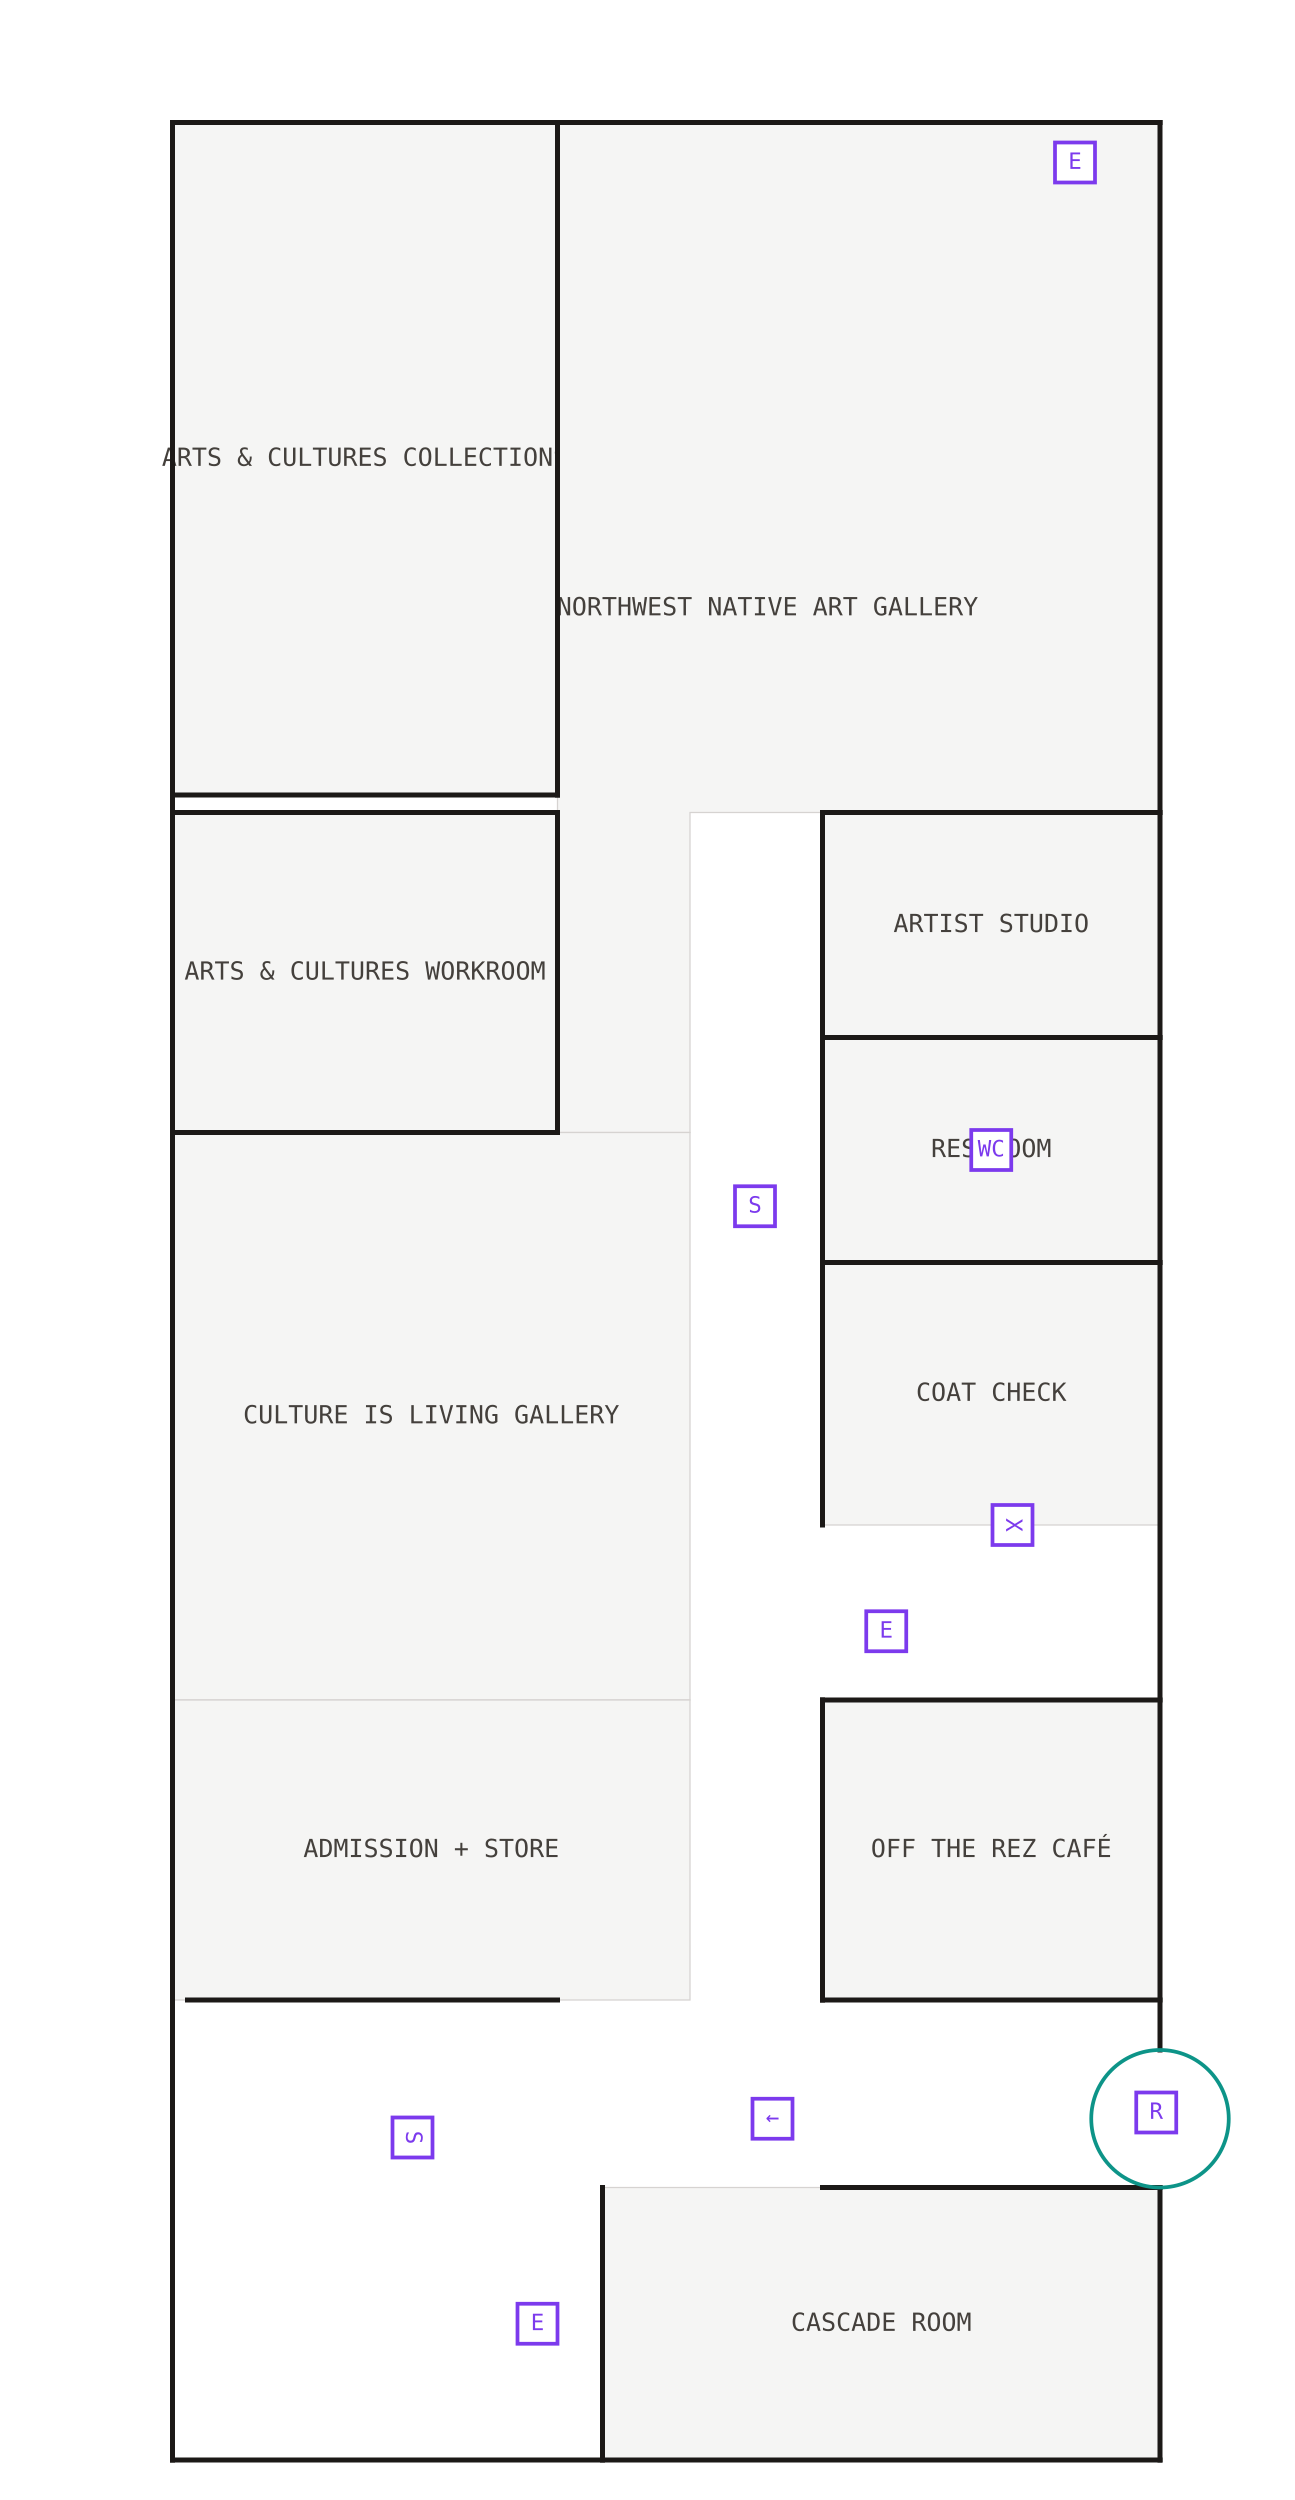
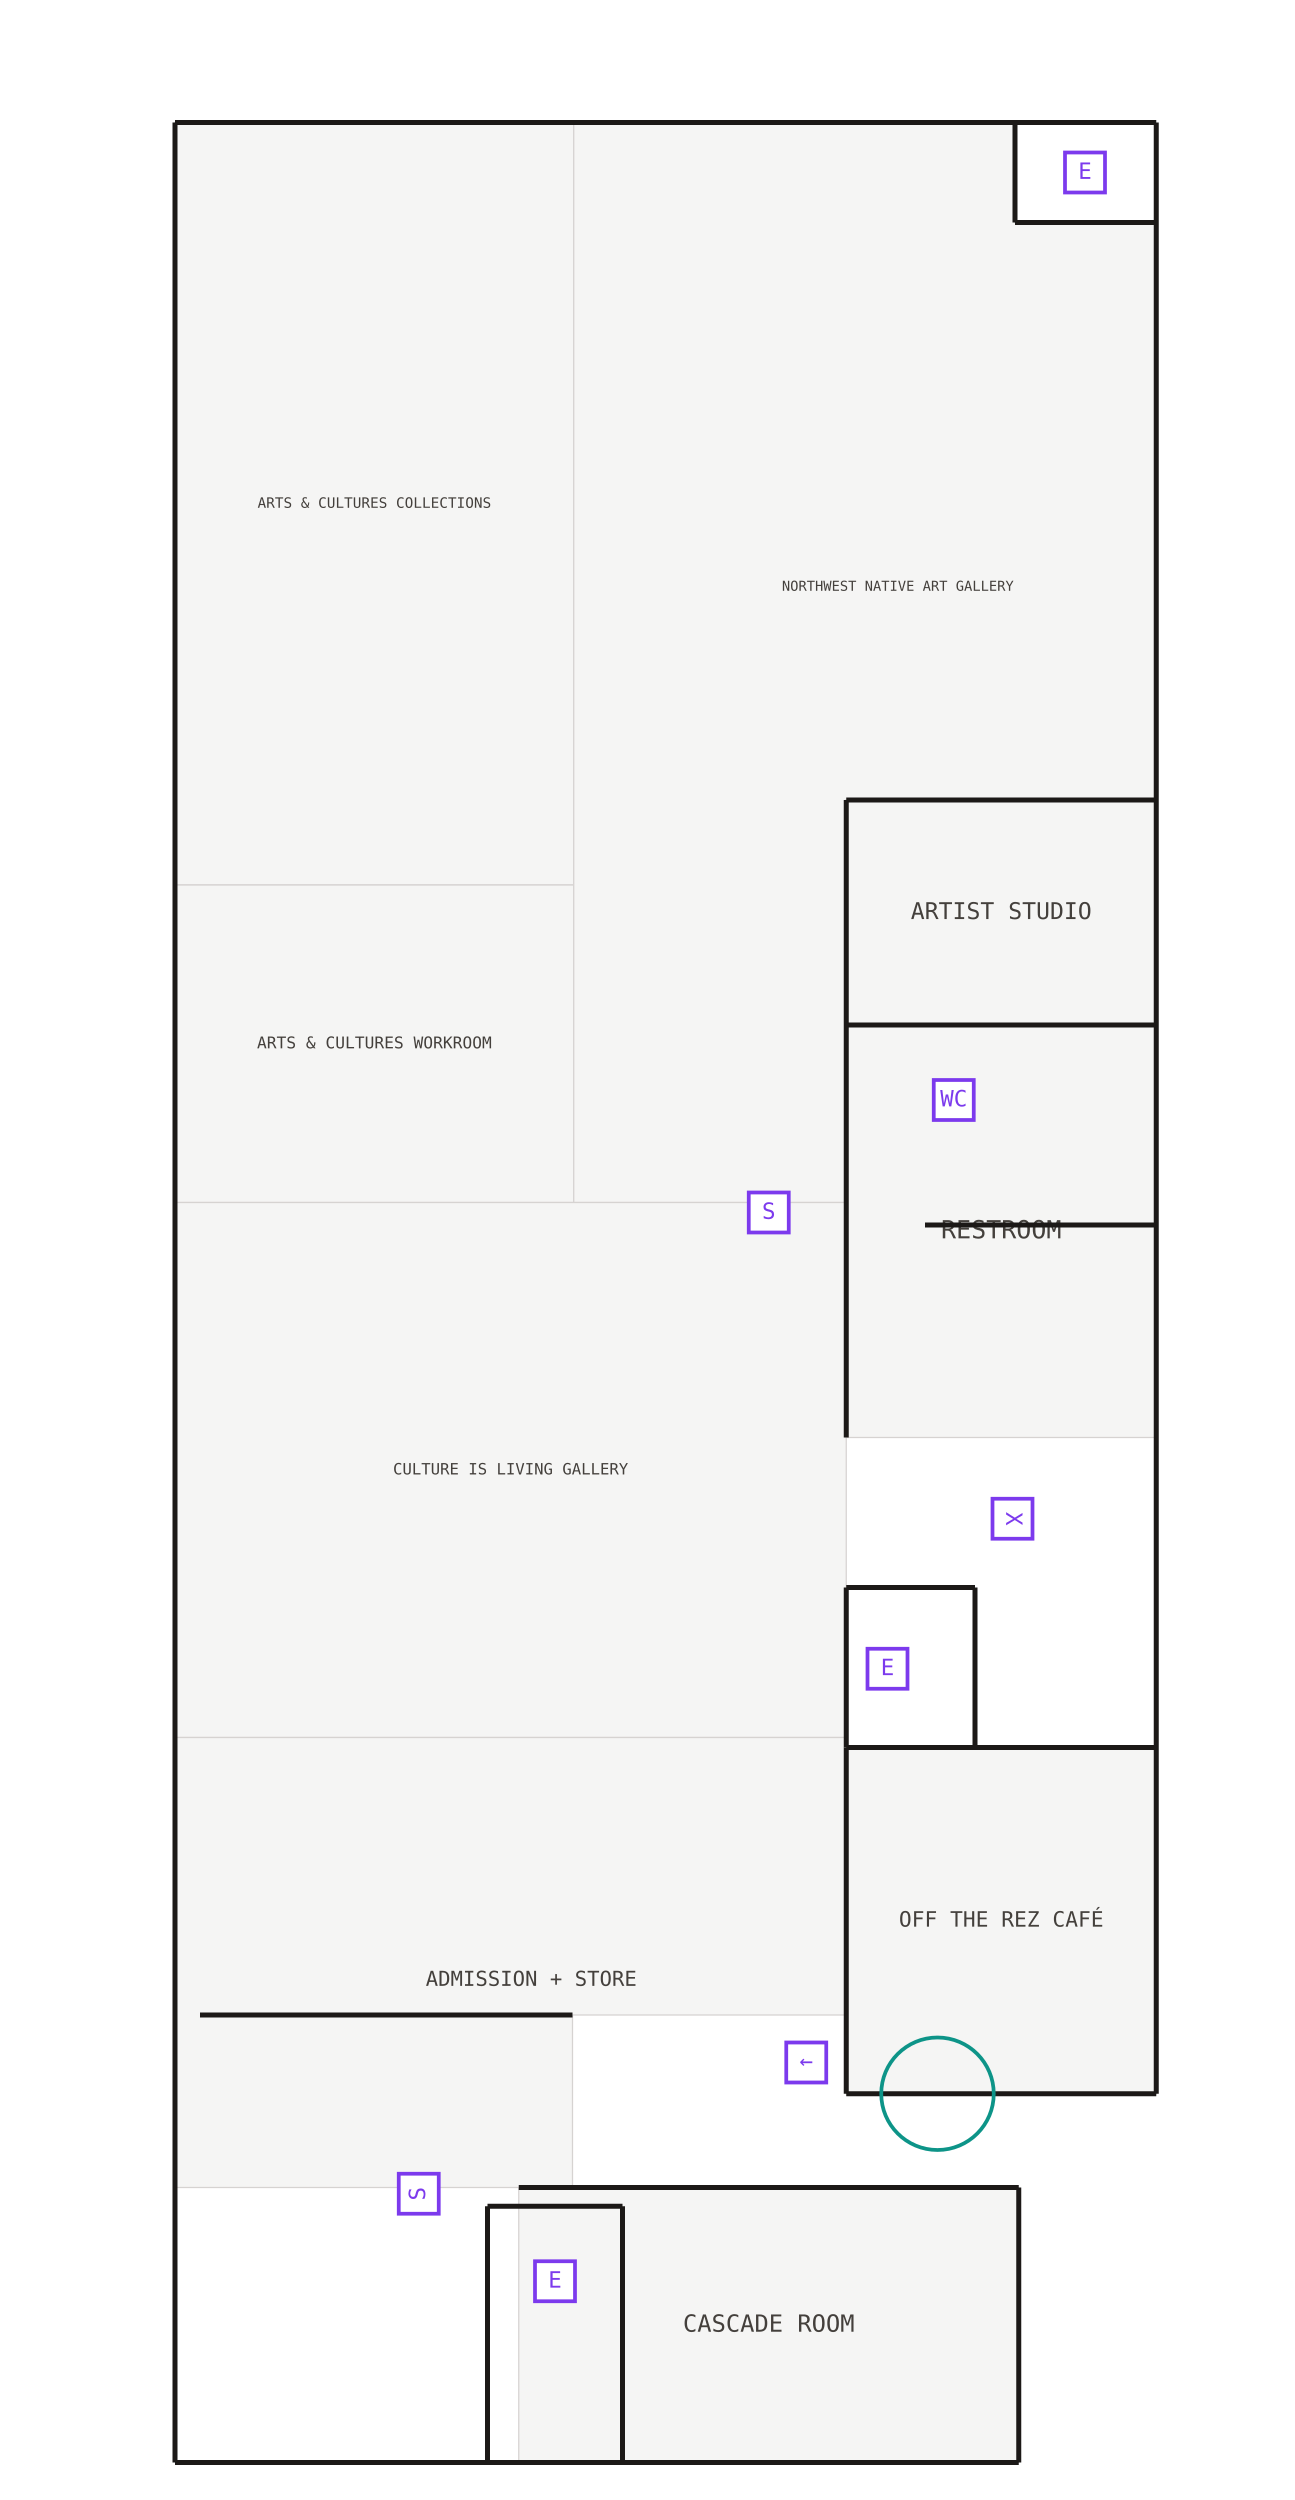
<svg xmlns="http://www.w3.org/2000/svg" viewBox="0 0 1036 2000" width="1036" height="2000">
  <rect width="1036" height="2000" fill="white" />
-   <polygon data-id="r-1" points="138,98 446,98 446,636 138,636" fill="#f5f5f4" stroke="#d6d3d1" stroke-width="1" />
-   <text x="292" y="367" font-family="monospace" font-size="20" fill="#44403c" text-anchor="middle" dominant-baseline="middle">ARTS &amp; CULTURES COLLECTIONS</text>
-   <polygon data-id="r-2" points="138,650 446,650 446,906 138,906" fill="#f5f5f4" stroke="#d6d3d1" stroke-width="1" />
-   <text x="292" y="778" font-family="monospace" font-size="20" fill="#44403c" text-anchor="middle" dominant-baseline="middle">ARTS &amp; CULTURES WORKROOM</text>
-   <polygon data-id="r-3" points="446,98 928,98 928,650 552,650 552,906 446,906 446,98" fill="#f5f5f4" stroke="#d6d3d1" stroke-width="1" />
-   <text x="614" y="486.571" font-family="monospace" font-size="20" fill="#44403c" text-anchor="middle" dominant-baseline="middle">NORTHWEST NATIVE ART GALLERY</text>
-   <polygon data-id="r-4" points="138,906 552,906 552,1360 138,1360" fill="#f5f5f4" stroke="#d6d3d1" stroke-width="1" />
-   <text x="345" y="1133" font-family="monospace" font-size="20" fill="#44403c" text-anchor="middle" dominant-baseline="middle">CULTURE IS LIVING GALLERY</text>
-   <polygon data-id="r-5" points="658,650 928,650 928,830 658,830" fill="#f5f5f4" stroke="#d6d3d1" stroke-width="1" />
-   <text x="793" y="740" font-family="monospace" font-size="20" fill="#44403c" text-anchor="middle" dominant-baseline="middle">ARTIST STUDIO</text>
-   <polygon data-id="r-6" points="658,830 928,830 928,1010 658,1010" fill="#f5f5f4" stroke="#d6d3d1" stroke-width="1" />
-   <text x="793" y="920" font-family="monospace" font-size="20" fill="#44403c" text-anchor="middle" dominant-baseline="middle">RESTROOM</text>
-   <polygon data-id="r-7" points="658,1010 928,1010 928,1220 658,1220" fill="#f5f5f4" stroke="#d6d3d1" stroke-width="1" />
-   <text x="793" y="1115" font-family="monospace" font-size="20" fill="#44403c" text-anchor="middle" dominant-baseline="middle">COAT CHECK</text>
-   <polygon data-id="r-8" points="658,1360 928,1360 928,1600 658,1600" fill="#f5f5f4" stroke="#d6d3d1" stroke-width="1" />
-   <text x="793" y="1480" font-family="monospace" font-size="20" fill="#44403c" text-anchor="middle" dominant-baseline="middle">OFF THE REZ CAFÉ</text>
-   <polygon data-id="r-9" points="138,1360 552,1360 552,1600 138,1600" fill="#f5f5f4" stroke="#d6d3d1" stroke-width="1" />
-   <text x="345" y="1480" font-family="monospace" font-size="20" fill="#44403c" text-anchor="middle" dominant-baseline="middle">ADMISSION + STORE</text>
-   <polygon data-id="r-10" points="482,1750 928,1750 928,1968 482,1968" fill="#f5f5f4" stroke="#d6d3d1" stroke-width="1" />
-   <text x="705" y="1859" font-family="monospace" font-size="20" fill="#44403c" text-anchor="middle" dominant-baseline="middle">CASCADE ROOM</text>
-   <line data-id="w-1" x1="138" y1="98" x2="928" y2="98" stroke="#1c1917" stroke-width="4" stroke-linecap="square" />
-   <line data-id="w-2" x1="928" y1="98" x2="928" y2="1640" stroke="#1c1917" stroke-width="4" stroke-linecap="square" />
-   <line data-id="w-3" x1="928" y1="1750" x2="928" y2="1968" stroke="#1c1917" stroke-width="4" stroke-linecap="square" />
-   <line data-id="w-4" x1="928" y1="1968" x2="138" y2="1968" stroke="#1c1917" stroke-width="4" stroke-linecap="square" />
-   <line data-id="w-5" x1="138" y1="1968" x2="138" y2="98" stroke="#1c1917" stroke-width="4" stroke-linecap="square" />
-   <line data-id="w-6" x1="446" y1="98" x2="446" y2="636" stroke="#1c1917" stroke-width="4" stroke-linecap="square" />
-   <line data-id="w-7" x1="138" y1="636" x2="446" y2="636" stroke="#1c1917" stroke-width="4" stroke-linecap="square" />
-   <line data-id="w-8" x1="138" y1="650" x2="446" y2="650" stroke="#1c1917" stroke-width="4" stroke-linecap="square" />
-   <line data-id="w-9" x1="446" y1="650" x2="446" y2="906" stroke="#1c1917" stroke-width="4" stroke-linecap="square" />
-   <line data-id="w-10" x1="138" y1="906" x2="446" y2="906" stroke="#1c1917" stroke-width="4" stroke-linecap="square" />
-   <line data-id="w-11" x1="658" y1="650" x2="928" y2="650" stroke="#1c1917" stroke-width="4" stroke-linecap="square" />
-   <line data-id="w-12" x1="658" y1="650" x2="658" y2="1220" stroke="#1c1917" stroke-width="4" stroke-linecap="square" />
-   <line data-id="w-13" x1="658" y1="830" x2="928" y2="830" stroke="#1c1917" stroke-width="4" stroke-linecap="square" />
-   <line data-id="w-14" x1="658" y1="1010" x2="928" y2="1010" stroke="#1c1917" stroke-width="4" stroke-linecap="square" />
-   <line data-id="w-15" x1="658" y1="1360" x2="928" y2="1360" stroke="#1c1917" stroke-width="4" stroke-linecap="square" />
-   <line data-id="w-16" x1="658" y1="1360" x2="658" y2="1600" stroke="#1c1917" stroke-width="4" stroke-linecap="square" />
-   <line data-id="w-17" x1="658" y1="1600" x2="928" y2="1600" stroke="#1c1917" stroke-width="4" stroke-linecap="square" />
-   <line data-id="w-18" x1="150" y1="1600" x2="446" y2="1600" stroke="#1c1917" stroke-width="4" stroke-linecap="square" />
-   <line data-id="w-19" x1="658" y1="1750" x2="928" y2="1750" stroke="#1c1917" stroke-width="4" stroke-linecap="square" />
-   <line data-id="w-20" x1="482" y1="1750" x2="482" y2="1968" stroke="#1c1917" stroke-width="4" stroke-linecap="square" />
-   <circle data-id="d-1" cx="928" cy="1695" r="55" fill="none" stroke="#0d9488" stroke-width="3" />
-   <g data-id="f-1" transform="translate(860 130) rotate(0)">
+   <polygon data-id="r-collections" points="140,98 459,98 459,708 140,708" fill="#f5f5f4" stroke="#d6d3d1" stroke-width="1" />
+   <text x="299.5" y="403" font-family="monospace" font-size="11.5" fill="#44403c" text-anchor="middle" dominant-baseline="middle">ARTS &amp; CULTURES COLLECTIONS</text>
+   <polygon data-id="r-workroom" points="140,708 459,708 459,962 140,962" fill="#f5f5f4" stroke="#d6d3d1" stroke-width="1" />
+   <text x="299.5" y="835" font-family="monospace" font-size="13" fill="#44403c" text-anchor="middle" dominant-baseline="middle">ARTS &amp; CULTURES WORKROOM</text>
+   <polygon data-id="r-nw-native-art" points="459,98 812,98 812,178 925,178 925,640 677,640 677,962 459,962" fill="#f5f5f4" stroke="#d6d3d1" stroke-width="1" />
+   <text x="718.25" y="469.5" font-family="monospace" font-size="11" fill="#44403c" text-anchor="middle" dominant-baseline="middle">NORTHWEST NATIVE ART GALLERY</text>
+   <polygon data-id="r-culture-living" points="140,962 677,962 677,1390 140,1390" fill="#f5f5f4" stroke="#d6d3d1" stroke-width="1" />
+   <text x="408.5" y="1176" font-family="monospace" font-size="12.5" fill="#44403c" text-anchor="middle" dominant-baseline="middle">CULTURE IS LIVING GALLERY</text>
+   <polygon data-id="r-artist-studio" points="677,640 925,640 925,820 677,820" fill="#f5f5f4" stroke="#d6d3d1" stroke-width="1" />
+   <text x="801" y="730" font-family="monospace" font-size="18.5" fill="#44403c" text-anchor="middle" dominant-baseline="middle">ARTIST STUDIO</text>
+   <polygon data-id="r-restroom" points="677,820 925,820 925,1150 677,1150" fill="#f5f5f4" stroke="#d6d3d1" stroke-width="1" />
+   <text x="801" y="985" font-family="monospace" font-size="20" fill="#44403c" text-anchor="middle" dominant-baseline="middle">RESTROOM</text>
+   <polygon data-id="r-cafe" points="677,1398 925,1398 925,1675 677,1675" fill="#f5f5f4" stroke="#d6d3d1" stroke-width="1" />
+   <text x="801" y="1536.5" font-family="monospace" font-size="17" fill="#44403c" text-anchor="middle" dominant-baseline="middle">OFF THE REZ CAFÉ</text>
+   <polygon data-id="r-admission-store" points="140,1390 677,1390 677,1612 458,1612 458,1750 140,1750" fill="#f5f5f4" stroke="#d6d3d1" stroke-width="1" />
+   <text x="425" y="1584" font-family="monospace" font-size="16.5" fill="#44403c" text-anchor="middle" dominant-baseline="middle">ADMISSION + STORE</text>
+   <polygon data-id="r-cascade-room" points="415,1750 815,1750 815,1970 415,1970" fill="#f5f5f4" stroke="#d6d3d1" stroke-width="1" />
+   <text x="615" y="1860" font-family="monospace" font-size="19" fill="#44403c" text-anchor="middle" dominant-baseline="middle">CASCADE ROOM</text>
+   <line data-id="w-top" x1="140" y1="98" x2="925" y2="98" stroke="#1c1917" stroke-width="4" stroke-linecap="butt" />
+   <line data-id="w-left" x1="140" y1="98" x2="140" y2="1970" stroke="#1c1917" stroke-width="4" stroke-linecap="butt" />
+   <line data-id="w-bottom" x1="140" y1="1970" x2="815" y2="1970" stroke="#1c1917" stroke-width="4" stroke-linecap="butt" />
+   <line data-id="w-right-top" x1="925" y1="98" x2="925" y2="1675" stroke="#1c1917" stroke-width="4" stroke-linecap="butt" />
+   <line data-id="w-cascade-right" x1="815" y1="1750" x2="815" y2="1970" stroke="#1c1917" stroke-width="4" stroke-linecap="butt" />
+   <line data-id="w-cascade-top" x1="415" y1="1750" x2="815" y2="1750" stroke="#1c1917" stroke-width="4" stroke-linecap="butt" />
+   <line data-id="w-elev1-left" x1="812" y1="98" x2="812" y2="178" stroke="#1c1917" stroke-width="4" stroke-linecap="butt" />
+   <line data-id="w-elev1-bot" x1="812" y1="178" x2="925" y2="178" stroke="#1c1917" stroke-width="4" stroke-linecap="butt" />
+   <line data-id="w-art-top" x1="677" y1="640" x2="925" y2="640" stroke="#1c1917" stroke-width="4" stroke-linecap="butt" />
+   <line data-id="w-art-bot" x1="677" y1="820" x2="925" y2="820" stroke="#1c1917" stroke-width="4" stroke-linecap="butt" />
+   <line data-id="w-stair-right" x1="677" y1="640" x2="677" y2="1150" stroke="#1c1917" stroke-width="4" stroke-linecap="butt" />
+   <line data-id="w-restroom-mid" x1="740" y1="980" x2="925" y2="980" stroke="#1c1917" stroke-width="4" stroke-linecap="butt" />
+   <line data-id="w-elev2-top" x1="677" y1="1270" x2="780" y2="1270" stroke="#1c1917" stroke-width="4" stroke-linecap="butt" />
+   <line data-id="w-elev2-left" x1="677" y1="1270" x2="677" y2="1398" stroke="#1c1917" stroke-width="4" stroke-linecap="butt" />
+   <line data-id="w-elev2-right" x1="780" y1="1270" x2="780" y2="1398" stroke="#1c1917" stroke-width="4" stroke-linecap="butt" />
+   <line data-id="w-cafe-top" x1="677" y1="1398" x2="925" y2="1398" stroke="#1c1917" stroke-width="4" stroke-linecap="butt" />
+   <line data-id="w-cafe-left" x1="677" y1="1398" x2="677" y2="1675" stroke="#1c1917" stroke-width="4" stroke-linecap="butt" />
+   <line data-id="w-cafe-bot" x1="677" y1="1675" x2="925" y2="1675" stroke="#1c1917" stroke-width="4" stroke-linecap="butt" />
+   <line data-id="w-admin-div" x1="160" y1="1612" x2="458" y2="1612" stroke="#1c1917" stroke-width="4" stroke-linecap="butt" />
+   <line data-id="w-elev3-left" x1="390" y1="1765" x2="390" y2="1970" stroke="#1c1917" stroke-width="4" stroke-linecap="butt" />
+   <line data-id="w-elev3-right" x1="498" y1="1765" x2="498" y2="1970" stroke="#1c1917" stroke-width="4" stroke-linecap="butt" />
+   <line data-id="w-elev3-top" x1="390" y1="1765" x2="498" y2="1765" stroke="#1c1917" stroke-width="4" stroke-linecap="butt" />
+   <circle data-id="d-1" cx="750" cy="1675" r="45" fill="none" stroke="#0d9488" stroke-width="3" />
+   <g data-id="f-elev-1" transform="translate(868 138) rotate(0)">
    <rect x="-16" y="-16" width="32" height="32" fill="white" stroke="#7c3aed" stroke-width="3" />
    <text font-family="monospace" font-size="18" fill="#7c3aed" text-anchor="middle" dominant-baseline="middle">E</text>
  </g>
-   <g data-id="f-2" transform="translate(604 965) rotate(0)">
+   <g data-id="f-elev-2" transform="translate(710 1335) rotate(0)">
+     <rect x="-16" y="-16" width="32" height="32" fill="white" stroke="#7c3aed" stroke-width="3" />
+     <text font-family="monospace" font-size="18" fill="#7c3aed" text-anchor="middle" dominant-baseline="middle">E</text>
+   </g>
+   <g data-id="f-elev-3" transform="translate(444 1825) rotate(0)">
+     <rect x="-16" y="-16" width="32" height="32" fill="white" stroke="#7c3aed" stroke-width="3" />
+     <text font-family="monospace" font-size="18" fill="#7c3aed" text-anchor="middle" dominant-baseline="middle">E</text>
+   </g>
+   <g data-id="f-stairs-1" transform="translate(615 970) rotate(0)">
    <rect x="-16" y="-16" width="32" height="32" fill="white" stroke="#7c3aed" stroke-width="3" />
    <text font-family="monospace" font-size="18" fill="#7c3aed" text-anchor="middle" dominant-baseline="middle">S</text>
  </g>
-   <g data-id="f-3" transform="translate(793 920) rotate(0)">
+   <g data-id="f-stairs-2" transform="translate(335 1755) rotate(270)">
+     <rect x="-16" y="-16" width="32" height="32" fill="white" stroke="#7c3aed" stroke-width="3" />
+     <text font-family="monospace" font-size="18" fill="#7c3aed" text-anchor="middle" dominant-baseline="middle">S</text>
+   </g>
+   <g data-id="f-restroom-1" transform="translate(763 880) rotate(0)">
    <rect x="-16" y="-16" width="32" height="32" fill="white" stroke="#7c3aed" stroke-width="3" />
    <text font-family="monospace" font-size="18" fill="#7c3aed" text-anchor="middle" dominant-baseline="middle">WC</text>
  </g>
-   <g data-id="f-4" transform="translate(810 1220) rotate(90)">
+   <g data-id="f-entrance-1" transform="translate(645 1650) rotate(180)">
+     <rect x="-16" y="-16" width="32" height="32" fill="white" stroke="#7c3aed" stroke-width="3" />
+     <text font-family="monospace" font-size="18" fill="#7c3aed" text-anchor="middle" dominant-baseline="middle">→</text>
+   </g>
+   <g data-id="f-exit-1" transform="translate(810 1215) rotate(90)">
    <rect x="-16" y="-16" width="32" height="32" fill="white" stroke="#7c3aed" stroke-width="3" />
    <text font-family="monospace" font-size="18" fill="#7c3aed" text-anchor="middle" dominant-baseline="middle">X</text>
  </g>
-   <g data-id="f-5" transform="translate(709 1305) rotate(0)">
-     <rect x="-16" y="-16" width="32" height="32" fill="white" stroke="#7c3aed" stroke-width="3" />
-     <text font-family="monospace" font-size="18" fill="#7c3aed" text-anchor="middle" dominant-baseline="middle">E</text>
-   </g>
-   <g data-id="f-6" transform="translate(618 1695) rotate(180)">
-     <rect x="-16" y="-16" width="32" height="32" fill="white" stroke="#7c3aed" stroke-width="3" />
-     <text font-family="monospace" font-size="18" fill="#7c3aed" text-anchor="middle" dominant-baseline="middle">→</text>
-   </g>
-   <g data-id="f-7" transform="translate(330 1710) rotate(90)">
-     <rect x="-16" y="-16" width="32" height="32" fill="white" stroke="#7c3aed" stroke-width="3" />
-     <text font-family="monospace" font-size="18" fill="#7c3aed" text-anchor="middle" dominant-baseline="middle">S</text>
-   </g>
-   <g data-id="f-8" transform="translate(430 1859) rotate(0)">
-     <rect x="-16" y="-16" width="32" height="32" fill="white" stroke="#7c3aed" stroke-width="3" />
-     <text font-family="monospace" font-size="18" fill="#7c3aed" text-anchor="middle" dominant-baseline="middle">E</text>
-   </g>
-   <g data-id="f-9" transform="translate(925 1690) rotate(0)">
-     <rect x="-16" y="-16" width="32" height="32" fill="white" stroke="#7c3aed" stroke-width="3" />
-     <text font-family="monospace" font-size="18" fill="#7c3aed" text-anchor="middle" dominant-baseline="middle">R</text>
-   </g>
</svg>
